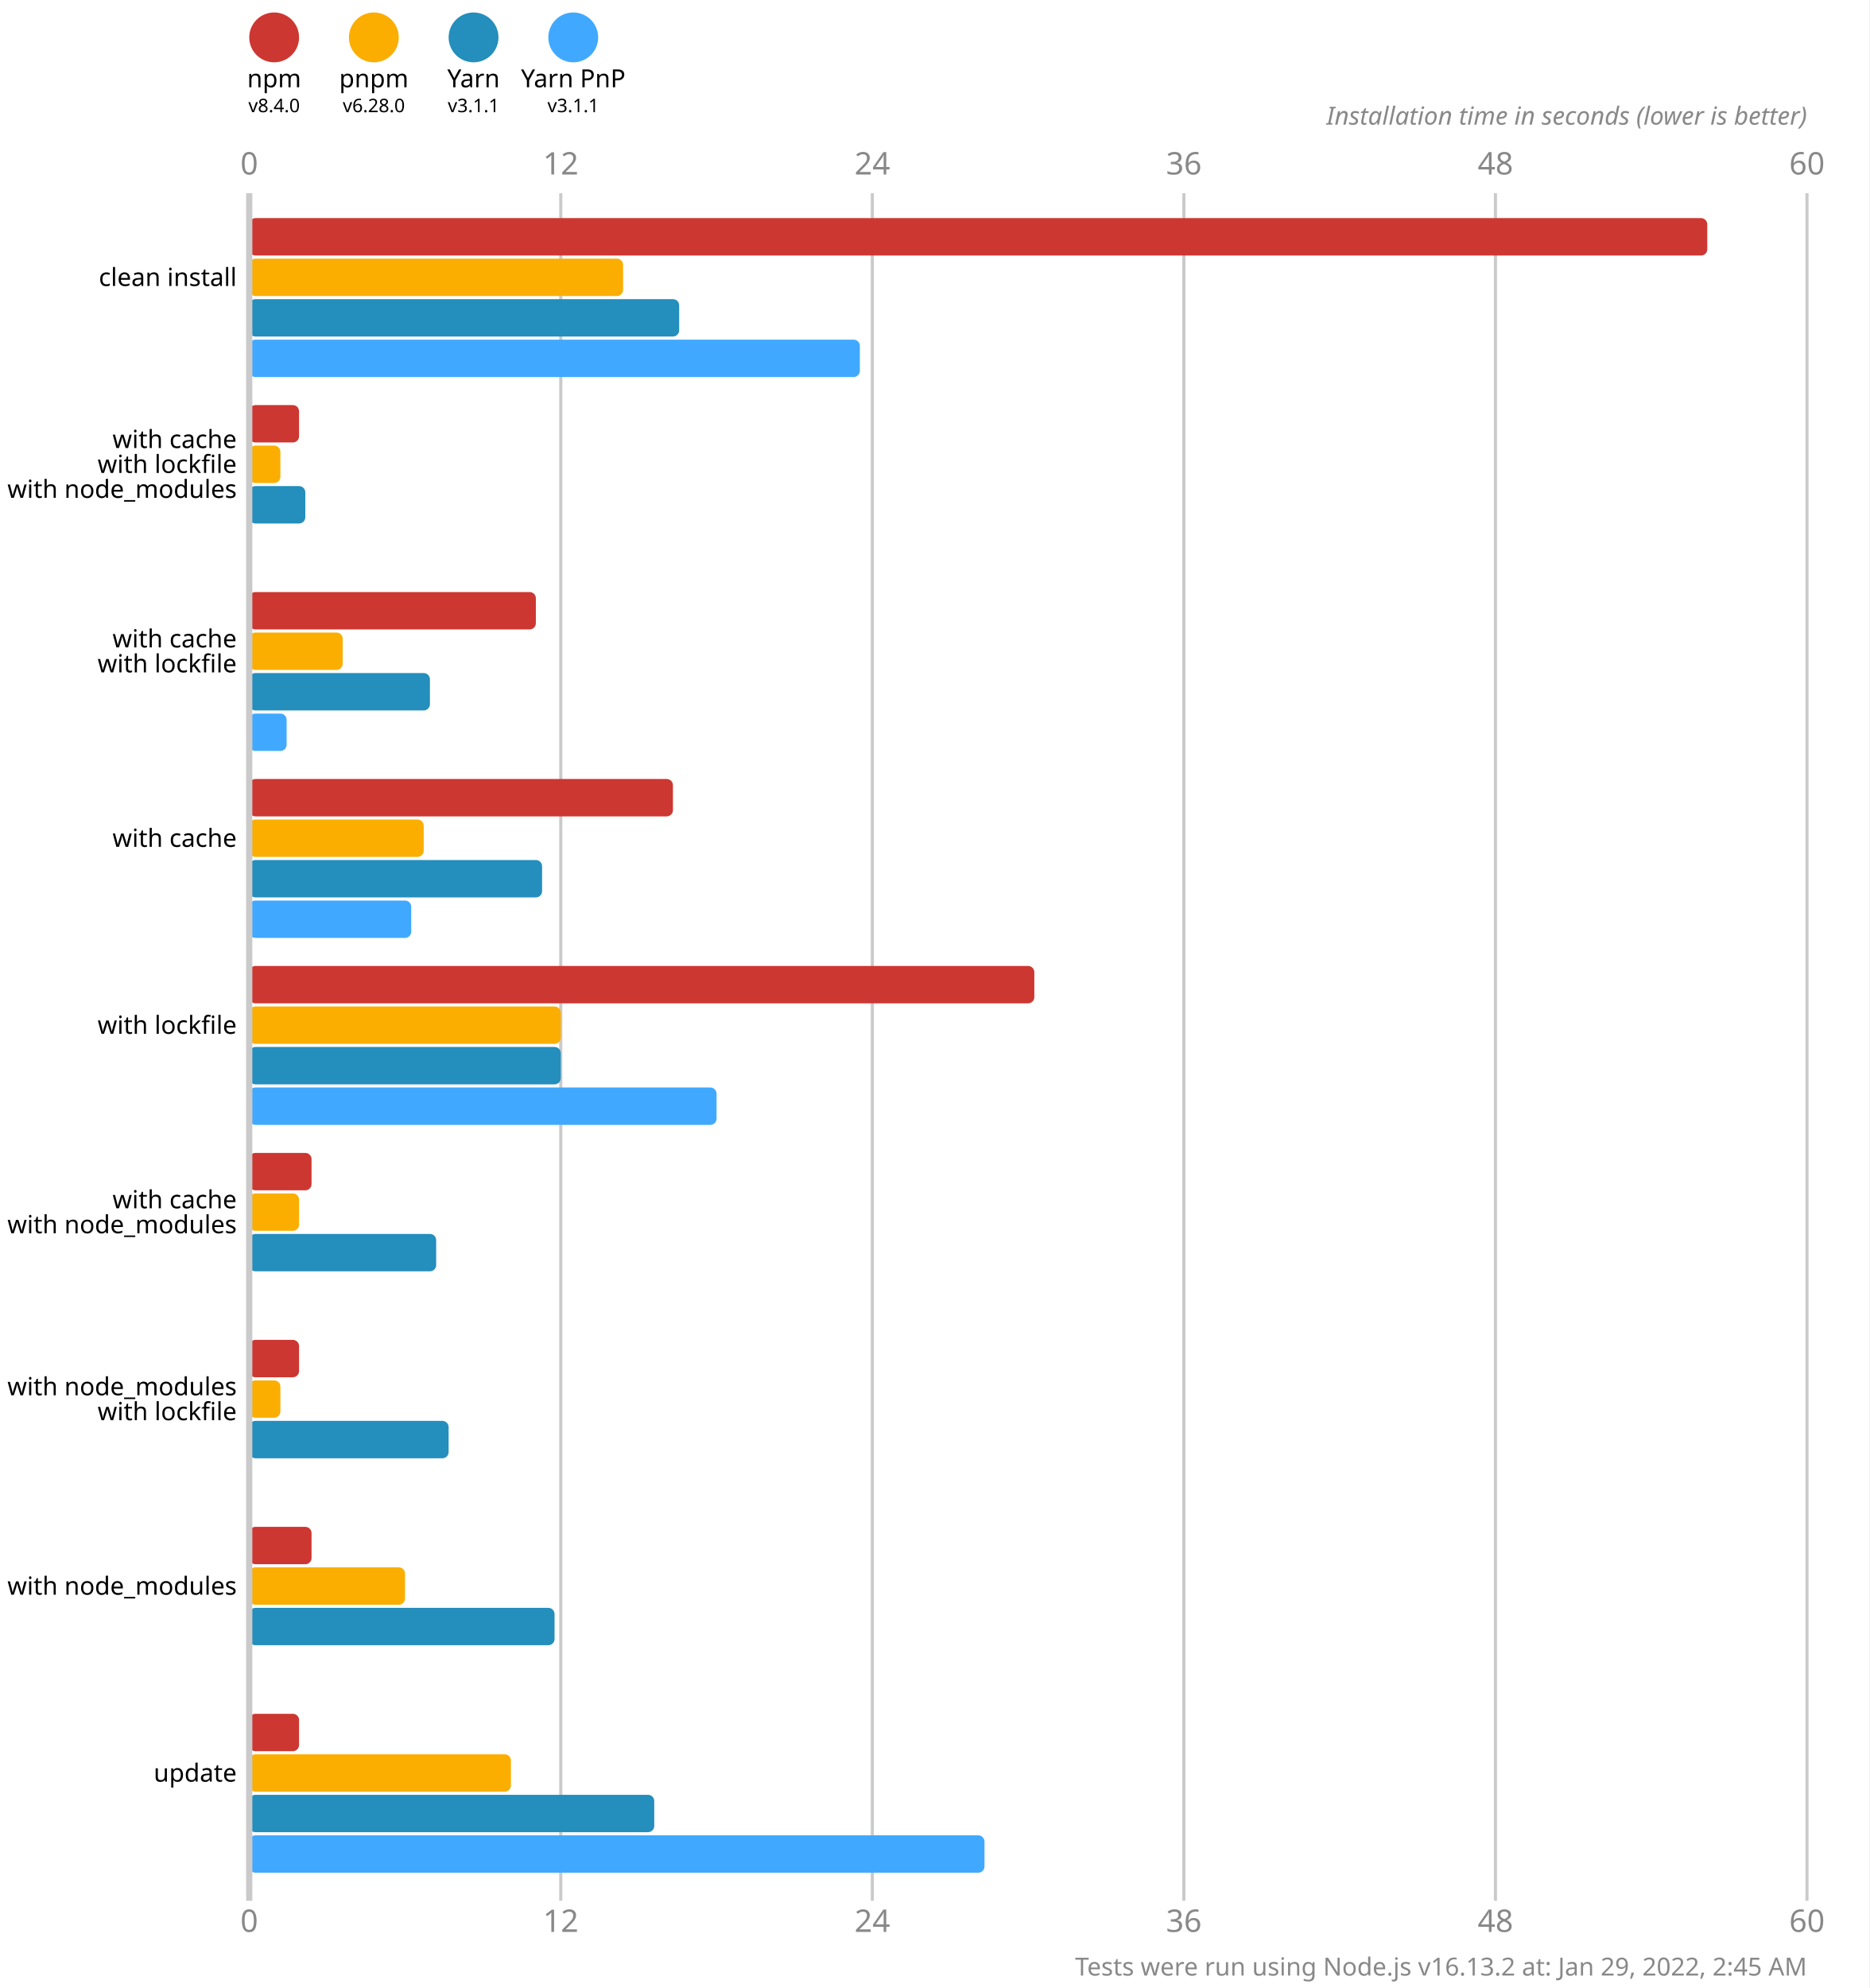
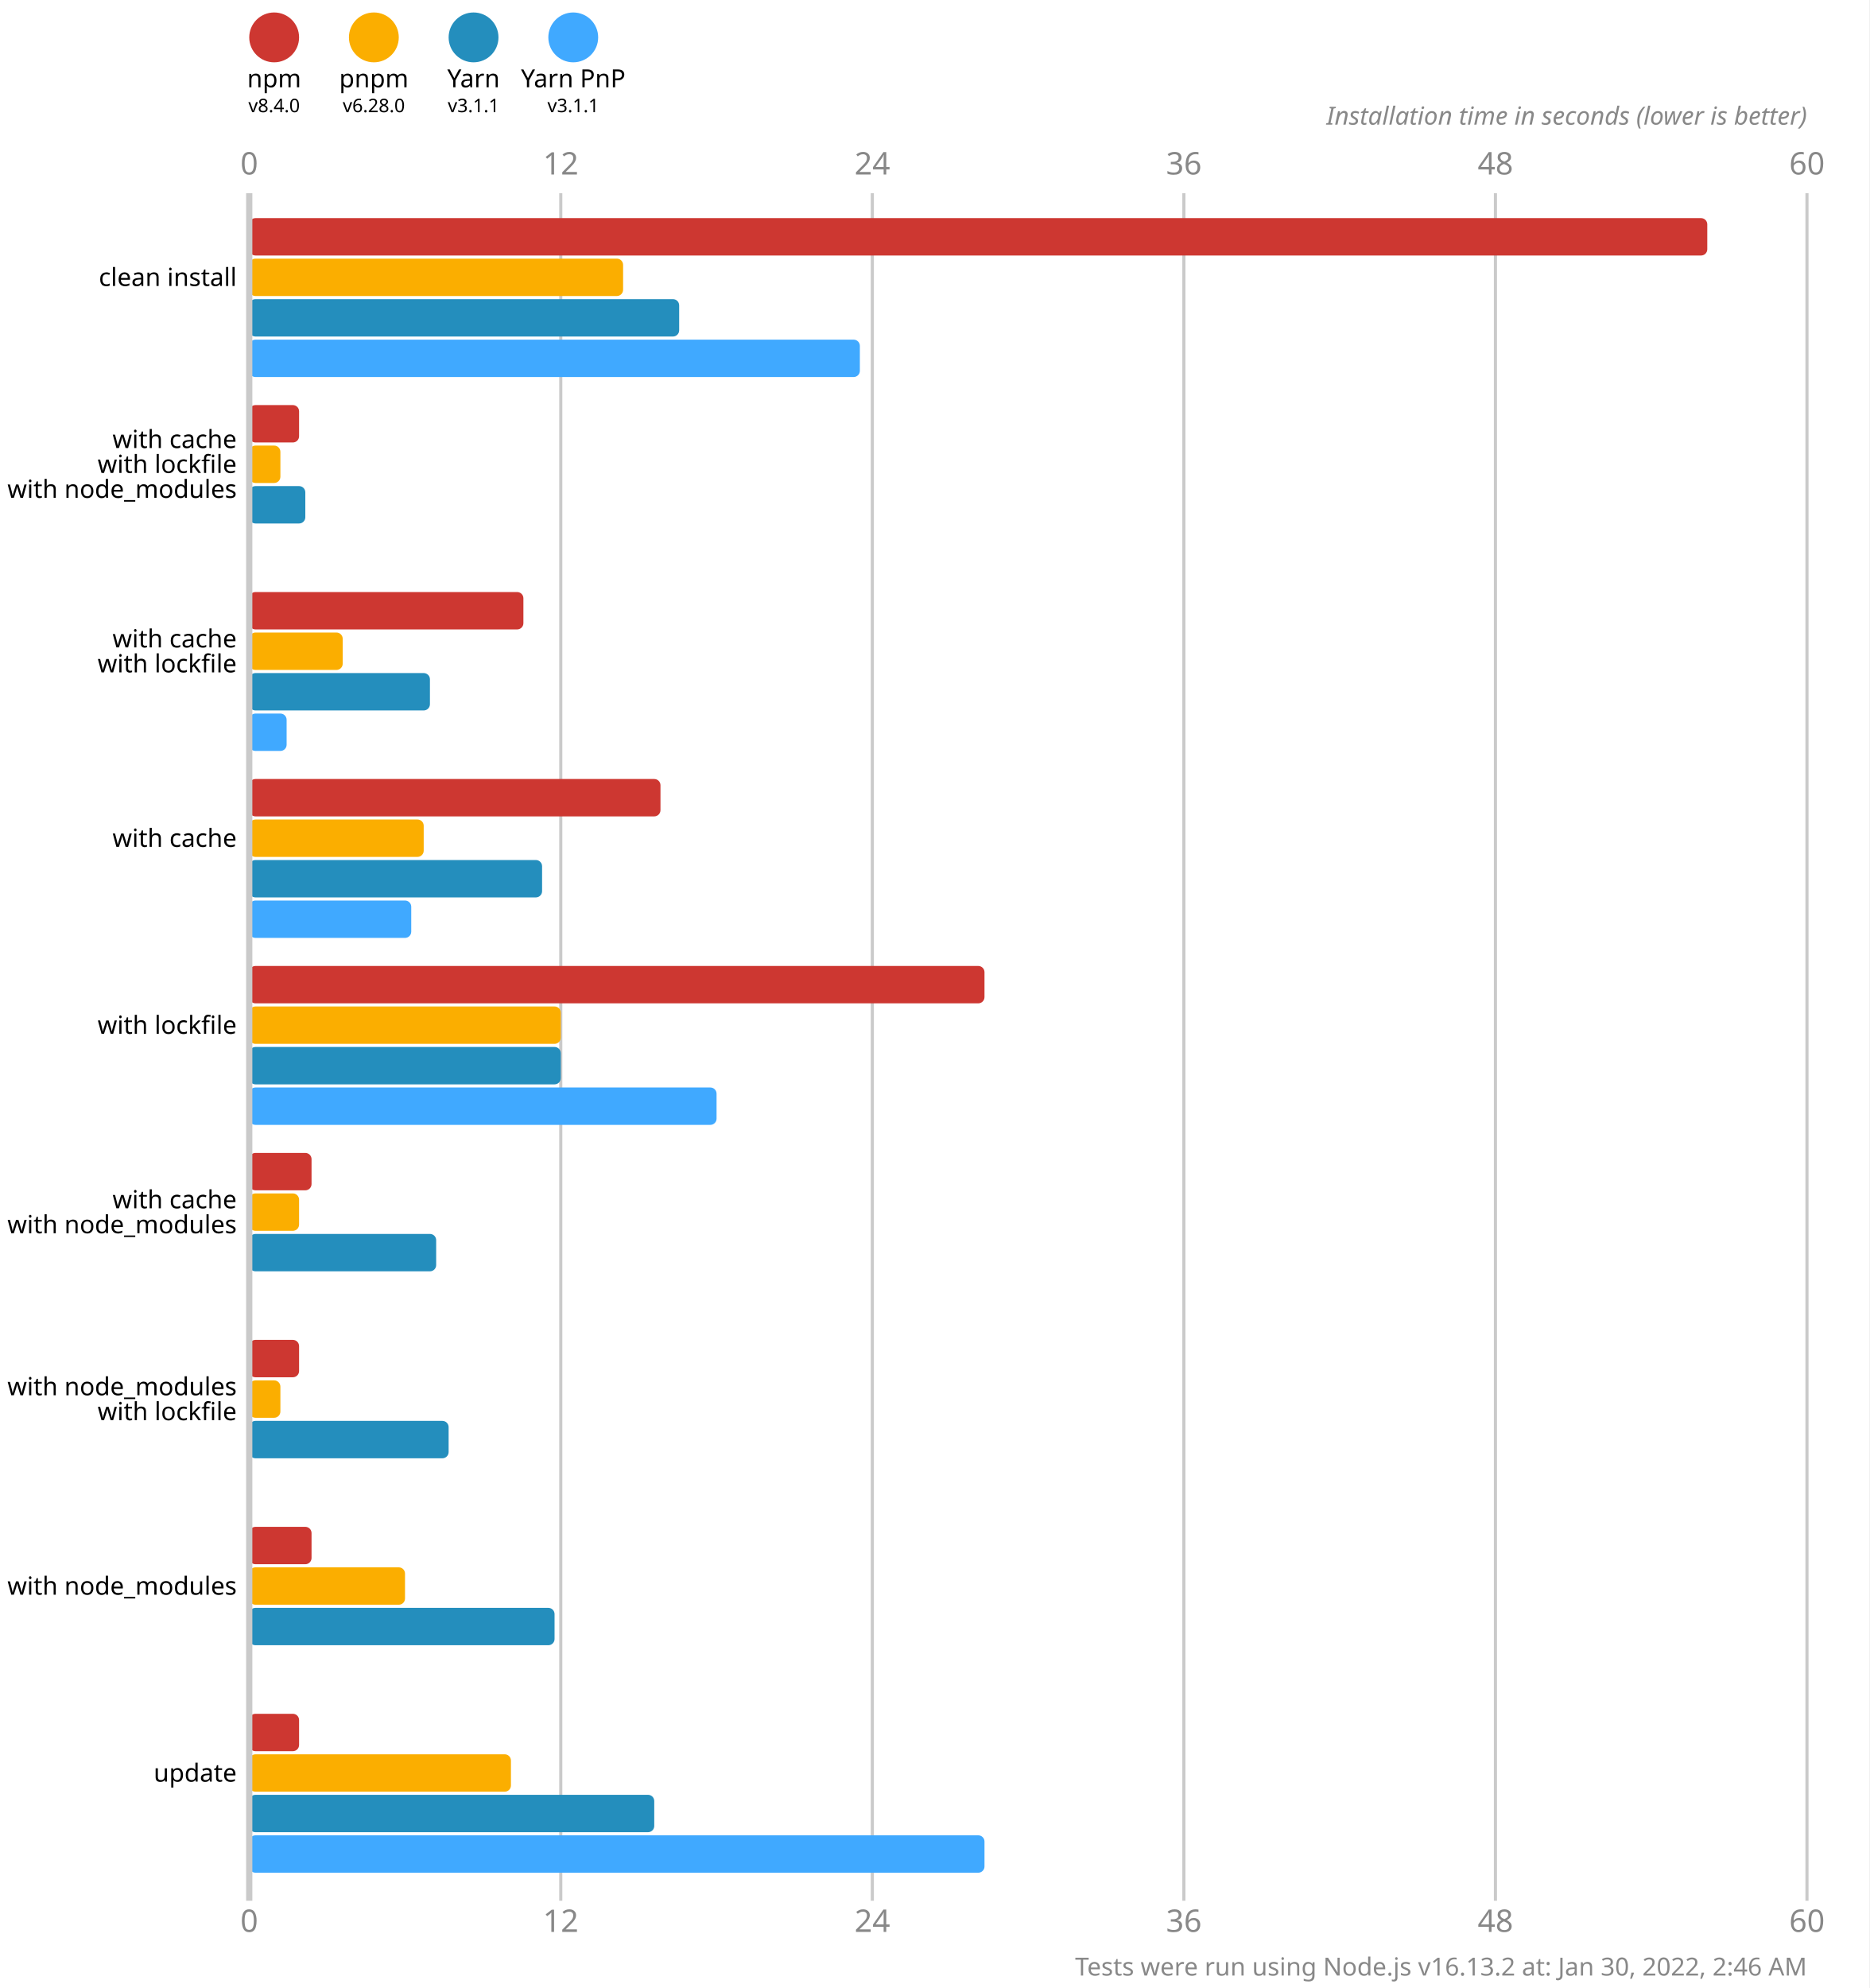
<svg xmlns="http://www.w3.org/2000/svg" version="1.1" viewBox="0 0 300 319">
  <style>
    .font { font-family: sans-serif; }
    .s3 { font-size: 3px; }
    .s4 { font-size: 4px; }
    .s5 { font-size: 5px; }
    .line { stroke: #cacaca; }
    .width { stroke-width: 0.5; }
    .text { fill: #888; }
  </style>
  <rect x="0" y="0" width="300" height="319" fill="#fff" />
  <circle cx="44" cy="6" r="4" fill="#cd3731" />
  <text x="44" y="14" class="font s4" text-anchor="middle">npm</text>
  <text x="44" y="18" class="font s3" text-anchor="middle">v8.4.0</text>
  <circle cx="60" cy="6" r="4" fill="#fbae00" />
  <text x="60" y="14" class="font s4" text-anchor="middle">pnpm</text>
  <text x="60" y="18" class="font s3" text-anchor="middle">v6.28.0</text>
  <circle cx="76" cy="6" r="4" fill="#248ebd" />
  <text x="76" y="14" class="font s4" text-anchor="middle">Yarn</text>
  <text x="76" y="18" class="font s3" text-anchor="middle">v3.1.1</text>
  <circle cx="92" cy="6" r="4" fill="#40a9ff" />
  <text x="92" y="14" class="font s4" text-anchor="middle">Yarn PnP</text>
  <text x="92" y="18" class="font s3" text-anchor="middle">v3.1.1</text>
  <text x="40" y="28" class="font s5 text" text-anchor="middle">0</text>
  <text x="40" y="310" class="font s5 text" text-anchor="middle">0</text>
  <line x1="90" y1="31" x2="90" y2="305" class="line width" />
  <text x="90" y="28" class="font s5 text" text-anchor="middle">12</text>
  <text x="90" y="310" class="font s5 text" text-anchor="middle">12</text>
  <line x1="140" y1="31" x2="140" y2="305" class="line width" />
  <text x="140" y="28" class="font s5 text" text-anchor="middle">24</text>
  <text x="140" y="310" class="font s5 text" text-anchor="middle">24</text>
  <line x1="190" y1="31" x2="190" y2="305" class="line width" />
  <text x="190" y="28" class="font s5 text" text-anchor="middle">36</text>
  <text x="190" y="310" class="font s5 text" text-anchor="middle">36</text>
  <line x1="240" y1="31" x2="240" y2="305" class="line width" />
  <text x="240" y="28" class="font s5 text" text-anchor="middle">48</text>
  <text x="240" y="310" class="font s5 text" text-anchor="middle">48</text>
  <line x1="290" y1="31" x2="290" y2="305" class="line width" />
  <text x="290" y="28" class="font s5 text" text-anchor="middle">60</text>
  <text x="290" y="310" class="font s5 text" text-anchor="middle">60</text>
  <text x="290" y="20" class="font s4 text" font-style="italic" text-anchor="end">Installation time in seconds (lower is better)</text>
  <rect x="40" y="35" width="234" height="6" fill="#cd3731" rx="1" ry="1" />
  <rect x="40" y="41.5" width="60" height="6" fill="#fbae00" rx="1" ry="1" />
  <rect x="40" y="48" width="69" height="6" fill="#248ebd" rx="1" ry="1" />
  <rect x="40" y="54.5" width="98" height="6" fill="#40a9ff" rx="1" ry="1" />
  <rect x="40" y="65" width="8" height="6" fill="#cd3731" rx="1" ry="1" />
  <rect x="40" y="71.5" width="5" height="6" fill="#fbae00" rx="1" ry="1" />
  <rect x="40" y="78" width="9" height="6" fill="#248ebd" rx="1" ry="1" />
  <rect x="40" y="84.5" width="0" height="6" fill="#40a9ff" rx="1" ry="1" />
-   <rect x="40" y="95" width="46" height="6" fill="#cd3731" rx="1" ry="1" />
+   <rect x="40" y="95" width="44" height="6" fill="#cd3731" rx="1" ry="1" />
  <rect x="40" y="101.5" width="15" height="6" fill="#fbae00" rx="1" ry="1" />
  <rect x="40" y="108" width="29" height="6" fill="#248ebd" rx="1" ry="1" />
  <rect x="40" y="114.5" width="6" height="6" fill="#40a9ff" rx="1" ry="1" />
-   <rect x="40" y="125" width="68" height="6" fill="#cd3731" rx="1" ry="1" />
+   <rect x="40" y="125" width="66" height="6" fill="#cd3731" rx="1" ry="1" />
  <rect x="40" y="131.5" width="28" height="6" fill="#fbae00" rx="1" ry="1" />
  <rect x="40" y="138" width="47" height="6" fill="#248ebd" rx="1" ry="1" />
  <rect x="40" y="144.5" width="26" height="6" fill="#40a9ff" rx="1" ry="1" />
-   <rect x="40" y="155" width="126" height="6" fill="#cd3731" rx="1" ry="1" />
+   <rect x="40" y="155" width="118" height="6" fill="#cd3731" rx="1" ry="1" />
  <rect x="40" y="161.5" width="50" height="6" fill="#fbae00" rx="1" ry="1" />
  <rect x="40" y="168" width="50" height="6" fill="#248ebd" rx="1" ry="1" />
  <rect x="40" y="174.5" width="75" height="6" fill="#40a9ff" rx="1" ry="1" />
  <rect x="40" y="185" width="10" height="6" fill="#cd3731" rx="1" ry="1" />
  <rect x="40" y="191.5" width="8" height="6" fill="#fbae00" rx="1" ry="1" />
  <rect x="40" y="198" width="30" height="6" fill="#248ebd" rx="1" ry="1" />
  <rect x="40" y="204.5" width="0" height="6" fill="#40a9ff" rx="1" ry="1" />
  <rect x="40" y="215" width="8" height="6" fill="#cd3731" rx="1" ry="1" />
  <rect x="40" y="221.5" width="5" height="6" fill="#fbae00" rx="1" ry="1" />
  <rect x="40" y="228" width="32" height="6" fill="#248ebd" rx="1" ry="1" />
  <rect x="40" y="234.5" width="0" height="6" fill="#40a9ff" rx="1" ry="1" />
  <rect x="40" y="245" width="10" height="6" fill="#cd3731" rx="1" ry="1" />
  <rect x="40" y="251.5" width="25" height="6" fill="#fbae00" rx="1" ry="1" />
  <rect x="40" y="258" width="49" height="6" fill="#248ebd" rx="1" ry="1" />
  <rect x="40" y="264.5" width="0" height="6" fill="#40a9ff" rx="1" ry="1" />
  <rect x="40" y="275" width="8" height="6" fill="#cd3731" rx="1" ry="1" />
  <rect x="40" y="281.5" width="42" height="6" fill="#fbae00" rx="1" ry="1" />
  <rect x="40" y="288" width="65" height="6" fill="#248ebd" rx="1" ry="1" />
  <rect x="40" y="294.5" width="118" height="6" fill="#40a9ff" rx="1" ry="1" />
  <line x1="40" y1="31" x2="40" y2="305" class="line" />
  <text x="38" y="44.5" class="font s4" dominant-baseline="middle" text-anchor="end">clean install</text>
  <text x="38" y="70.5" class="font s4" dominant-baseline="middle" text-anchor="end">with cache</text>
  <text x="38" y="74.5" class="font s4" dominant-baseline="middle" text-anchor="end">with lockfile</text>
  <text x="38" y="78.5" class="font s4" dominant-baseline="middle" text-anchor="end">with node_modules</text>
  <text x="38" y="102.5" class="font s4" dominant-baseline="middle" text-anchor="end">with cache</text>
  <text x="38" y="106.5" class="font s4" dominant-baseline="middle" text-anchor="end">with lockfile</text>
  <text x="38" y="134.5" class="font s4" dominant-baseline="middle" text-anchor="end">with cache</text>
  <text x="38" y="164.5" class="font s4" dominant-baseline="middle" text-anchor="end">with lockfile</text>
  <text x="38" y="192.5" class="font s4" dominant-baseline="middle" text-anchor="end">with cache</text>
  <text x="38" y="196.5" class="font s4" dominant-baseline="middle" text-anchor="end">with node_modules</text>
  <text x="38" y="222.5" class="font s4" dominant-baseline="middle" text-anchor="end">with node_modules</text>
  <text x="38" y="226.5" class="font s4" dominant-baseline="middle" text-anchor="end">with lockfile</text>
  <text x="38" y="254.5" class="font s4" dominant-baseline="middle" text-anchor="end">with node_modules</text>
  <text x="38" y="284.5" class="font s4" dominant-baseline="middle" text-anchor="end">update</text>
-   <text x="290" y="317" class="font s4 text" text-anchor="end">Tests were run using Node.js v16.13.2 at: Jan 29, 2022, 2:45 AM</text>
+   <text x="290" y="317" class="font s4 text" text-anchor="end">Tests were run using Node.js v16.13.2 at: Jan 30, 2022, 2:46 AM</text>
</svg>
